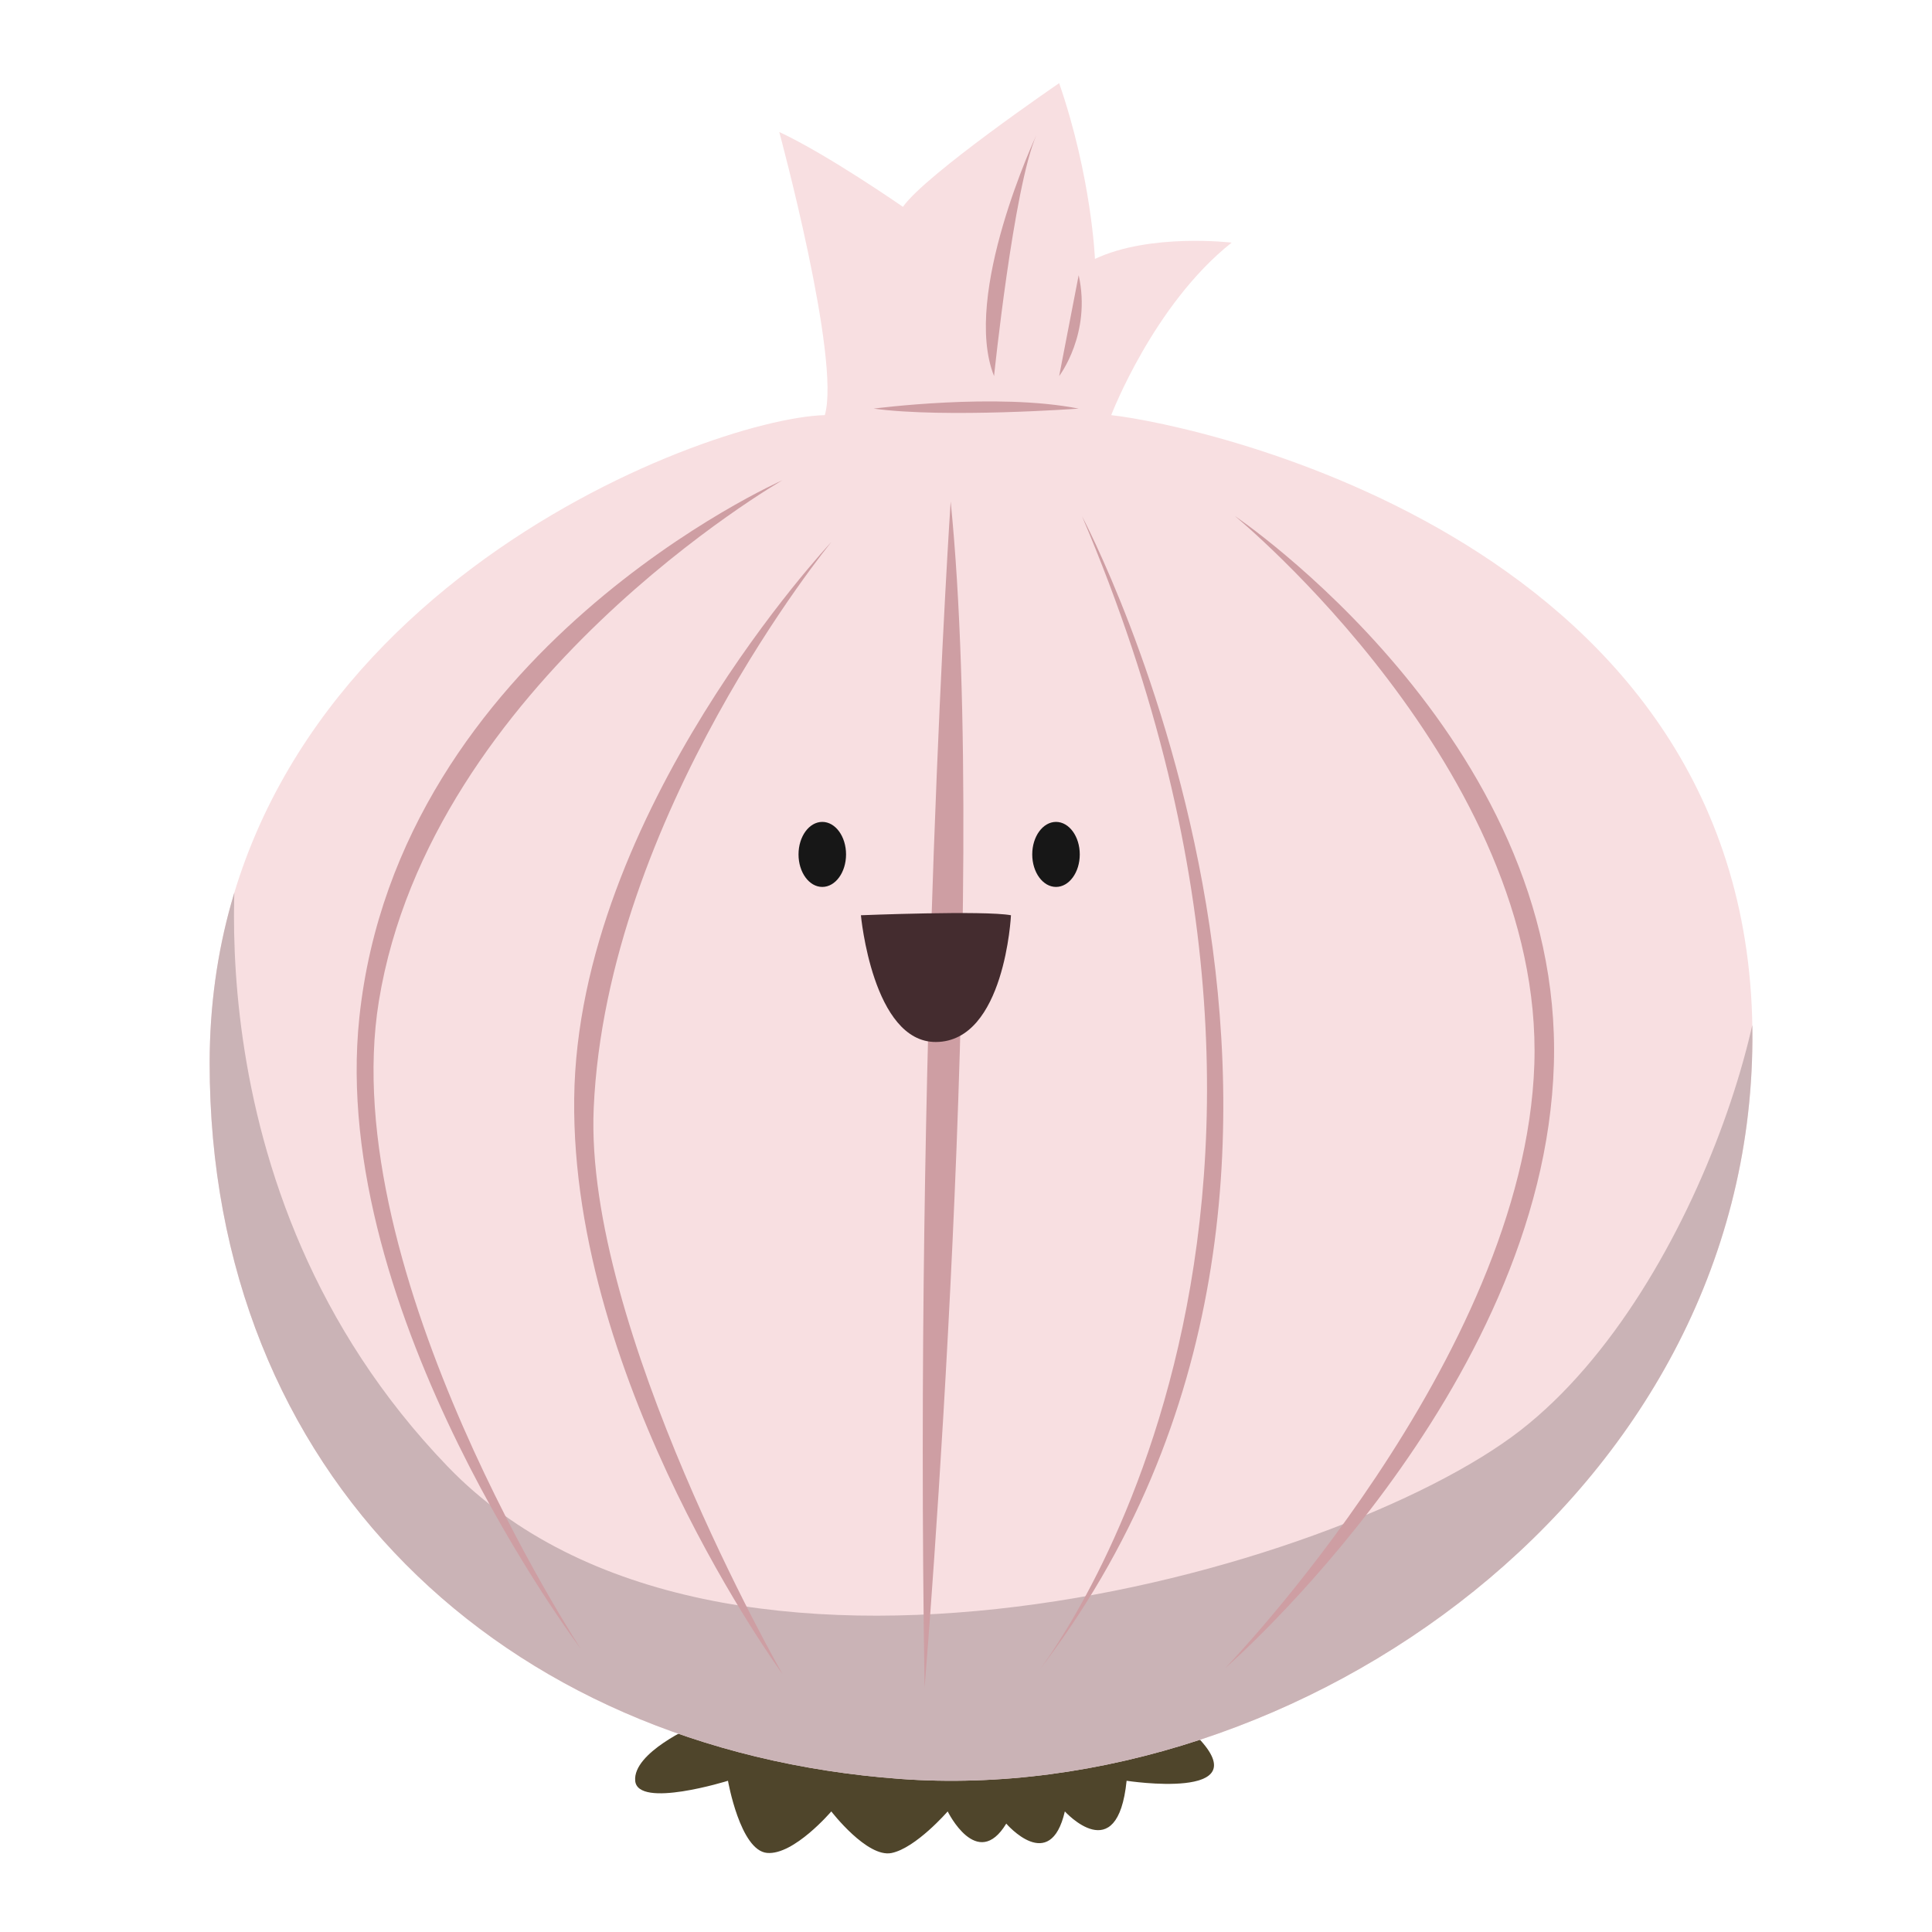
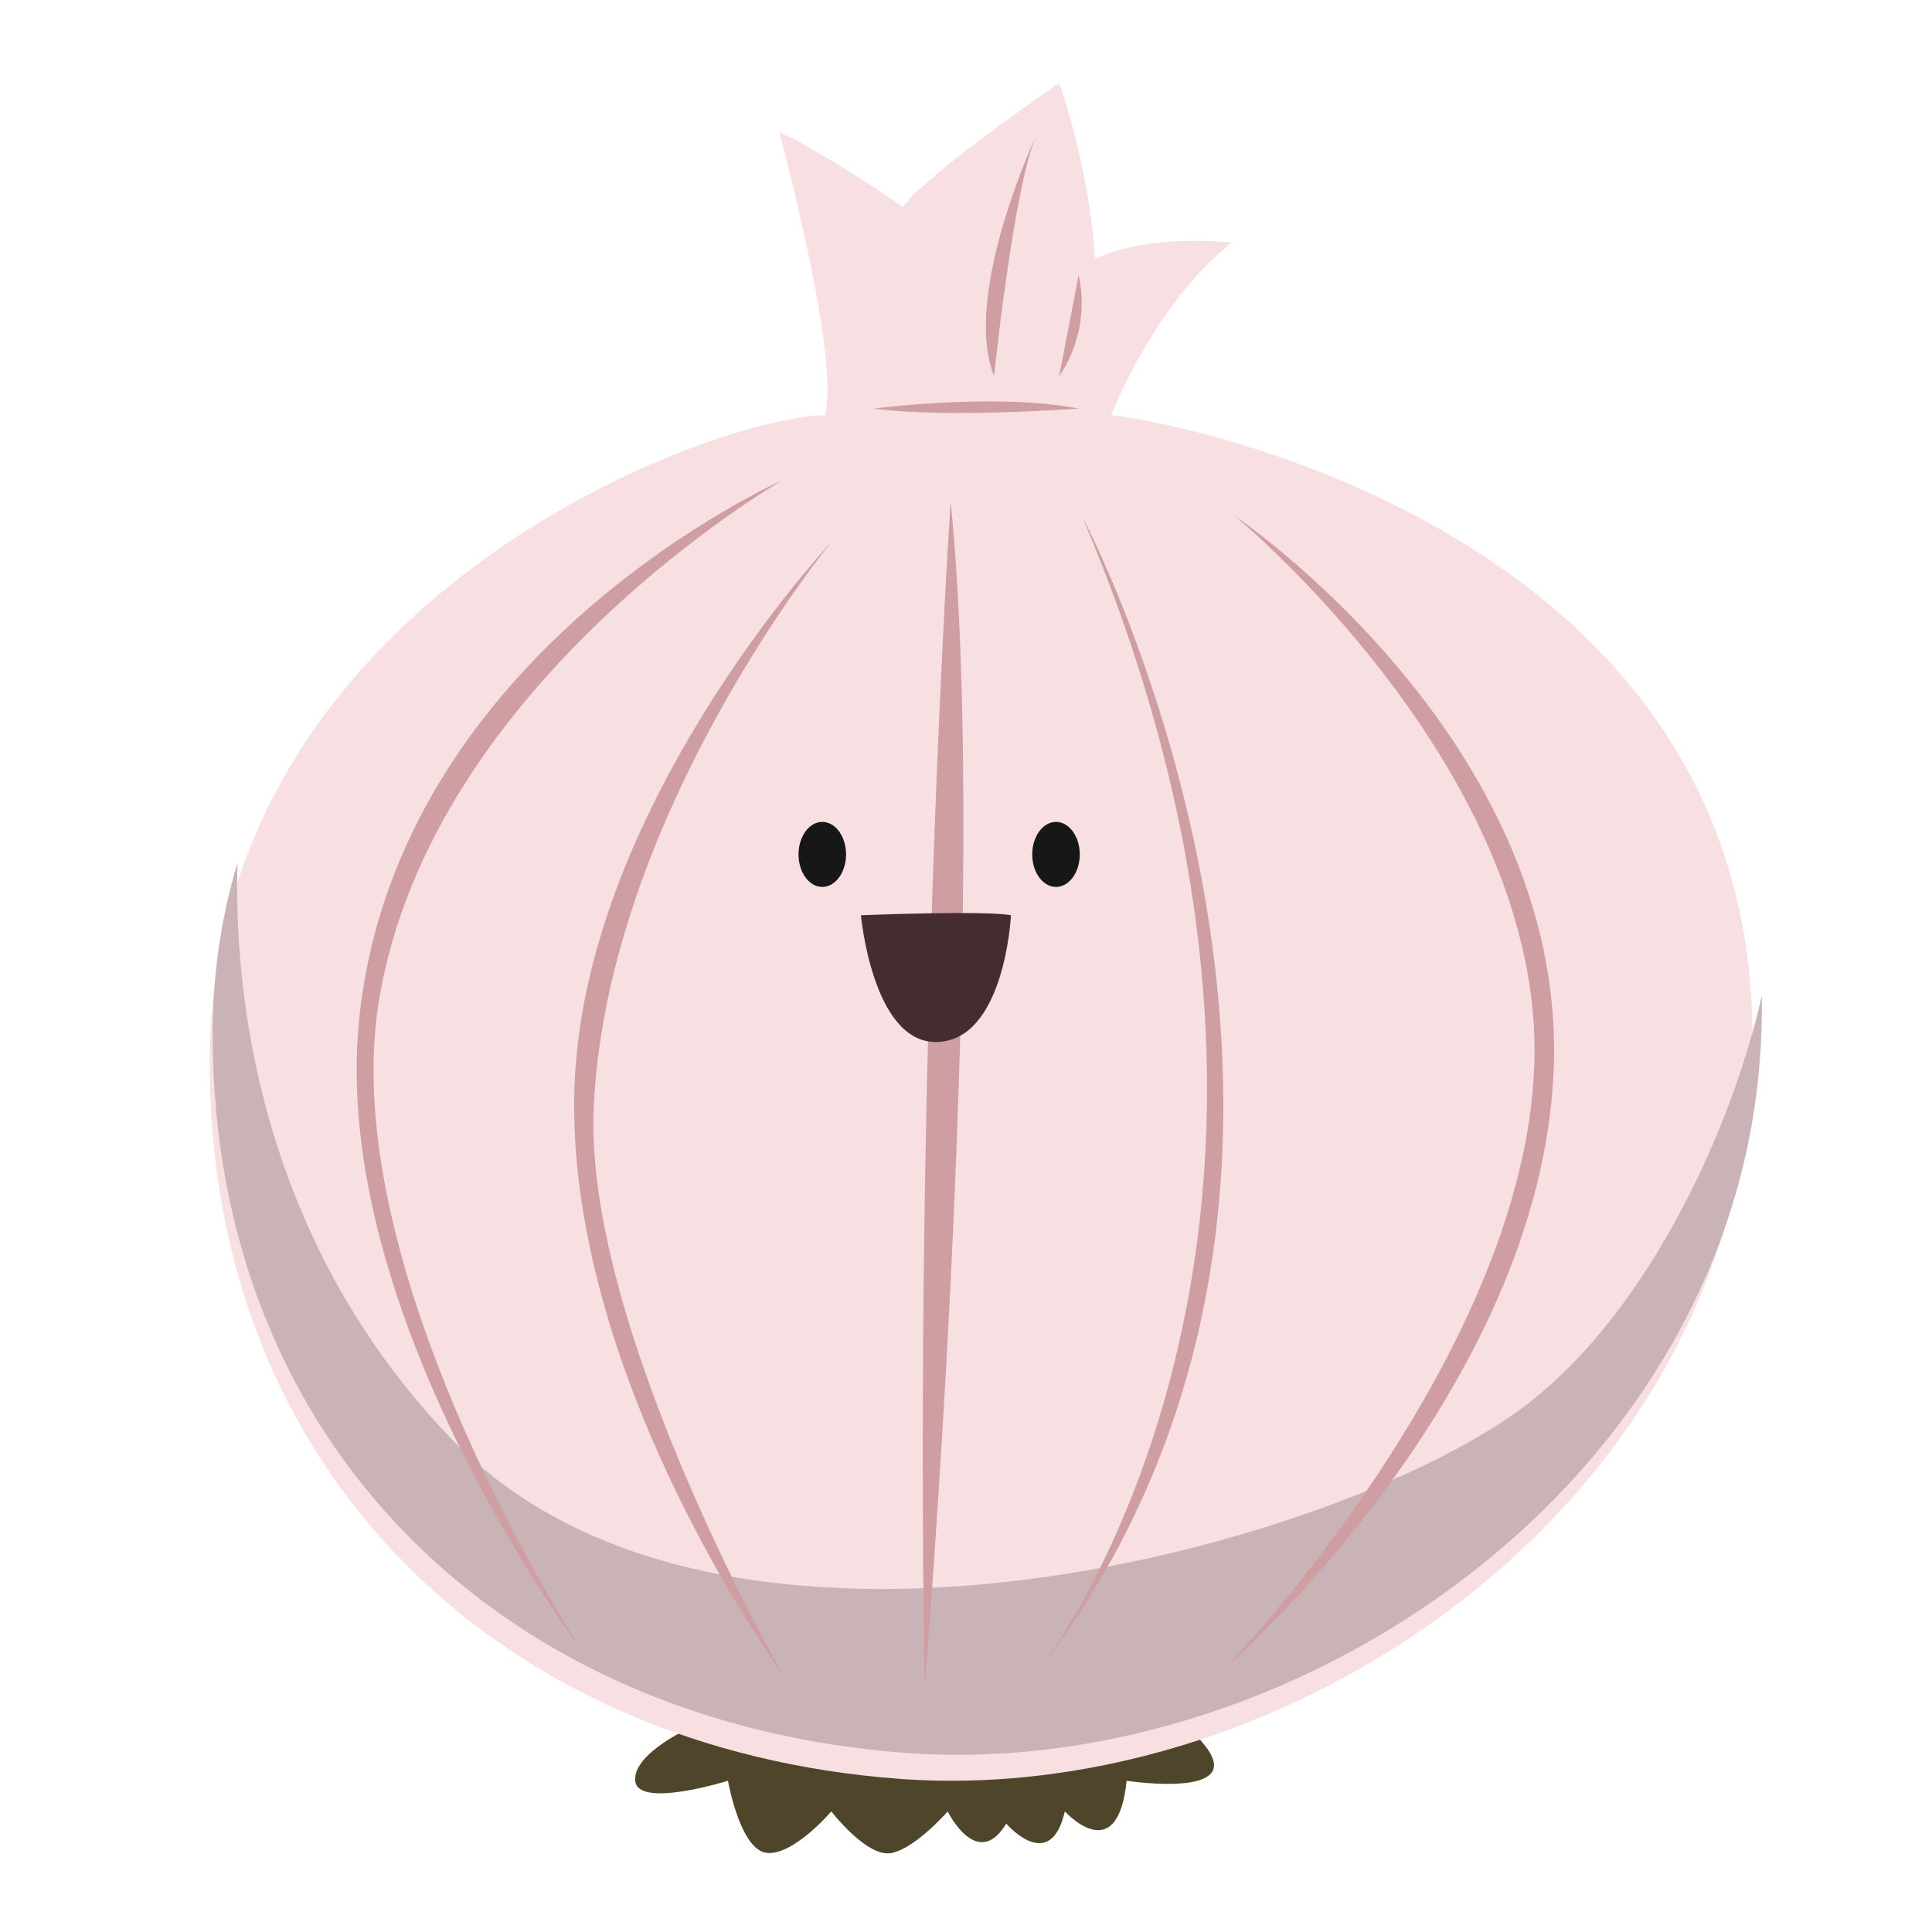
<svg xmlns="http://www.w3.org/2000/svg" width="150" height="150">
  <defs>
    <clipPath id="a">
      <path d="M925.598 5230.68c-82.36-2.22-420.496-128.97-420.684-442.94-.168-281.56 200.324-469.65 471.875-489.68 271.55-20.03 581.62 194.31 583.17 505.26 1.69 340.56-378.39 420.69-438.49 427.36 0 0 28.93 75.68 82.35 117.97 0 0-55.64 6.68-93.48-11.13 0 0-2.23 55.65-24.48 120.2 0 0-91.262-62.33-106.844-84.58 0 0-51.196 35.61-84.582 51.19 0 0 42.293-155.81 31.164-193.65z" />
    </clipPath>
  </defs>
  <path d="M53.866 134.005s-4.738 2.06-4.55 4.253c.19 2.19 7.204 0 7.204 0s.947 5.413 3.032 5.602c2.084.19 4.99-3.222 4.99-3.222s2.78 3.616 4.676 3.23c1.895-.387 4.36-3.23 4.36-3.23s2.287 4.67 4.548.947c0 0 3.41 3.98 4.548-.947 0 0 4.095 4.525 4.795-2.38 0 0 10.24 1.58 5.563-3.328-4.674-4.906-39.167-.925-39.167-.925" fill="#4f452b" />
  <path d="M64.038 32.23c-9.35.252-47.74 14.642-47.76 50.288-.02 31.965 22.742 53.32 53.57 55.593 30.83 2.275 66.033-22.06 66.21-57.36.19-38.665-42.96-47.762-49.783-48.52 0 0 3.284-8.592 9.35-13.393 0 0-6.318-.758-10.614 1.264 0 0-.252-6.317-2.778-13.646 0 0-10.36 7.077-12.13 9.603 0 0-5.812-4.043-9.602-5.812 0 0 4.8 17.69 3.537 21.985" fill="#f8dfe1" />
-   <g clip-path="url(#a)" transform="matrix(.11353 0 0 -.11353 -41.046 626.073)">
+   <g clip-path="url(#a)" transform="matrix(.114 0 0 -.114 -41.046 626.073)">
    <path d="M525.723 4952.51S483.5 4702.86 667.73 4511.66c184.235-191.21 608.39-72.57 733.57 24.74 125.18 97.31 191.92 335.84 158.66 382.49 0 0 138.44-634.38-425.76-675.81-564.192-41.42-739.427 393.61-608.477 709.43" fill="#cab3b6" />
  </g>
  <path d="M60.752 37.284s-29.818 13.14-32.85 41.696c-2.447 23.033 17.183 49.024 17.183 49.024s-19.117-29.16-15.668-50.288c4.044-24.764 31.335-40.432 31.335-40.432" fill="#ce9ea3" />
  <path d="M64.543 42.085S44.833 63.06 44.58 85.297c-.253 22.237 16.172 44.674 16.172 44.674S45.337 103.066 46.096 86.03c1.01-22.716 18.447-43.943 18.447-43.943M84 40.064s26.913 50.54-3.538 89.907c0 0 27.292-34.06 3.54-89.906" fill="#ce9ea3" />
  <path d="M95.877 40.064s25.523 17.183 24.765 42.58c-.76 25.396-25.523 46.875-25.523 46.875s23.248-24.007 24.006-46.876c.757-22.87-23.25-42.58-23.25-42.58M67.828 31.725s9.574-1.26 15.92 0c0 0-10.36.757-15.92 0M82.232 29.198s2.526-3.286 1.516-7.834l-1.516 7.834M77.178 29.198s1.515-14.657 3.284-18.7c0 0-5.81 12.382-3.284 18.7M73.81 38.93s-2.823 41.795-2.026 92.106c0 0 5.108-61.528 2.025-92.105" fill="#ce9ea3" />
  <path d="M83.833 66.336c0 1.394-.825 2.525-1.845 2.525-1.018 0-1.845-1.13-1.845-2.524 0-1.394.827-2.525 1.845-2.525 1.02 0 1.845 1.132 1.845 2.526M65.687 66.336c0 1.394-.826 2.525-1.845 2.525-1.02 0-1.845-1.13-1.845-2.524 0-1.394.826-2.525 1.845-2.525 1.02 0 1.845 1.132 1.845 2.526" fill="#171717" />
  <path d="M66.84 71.06s9.582-.387 11.652 0c0 0-.478 9.81-5.825 9.84-4.92.03-5.826-9.84-5.826-9.84" fill="#442c2f" />
</svg>
